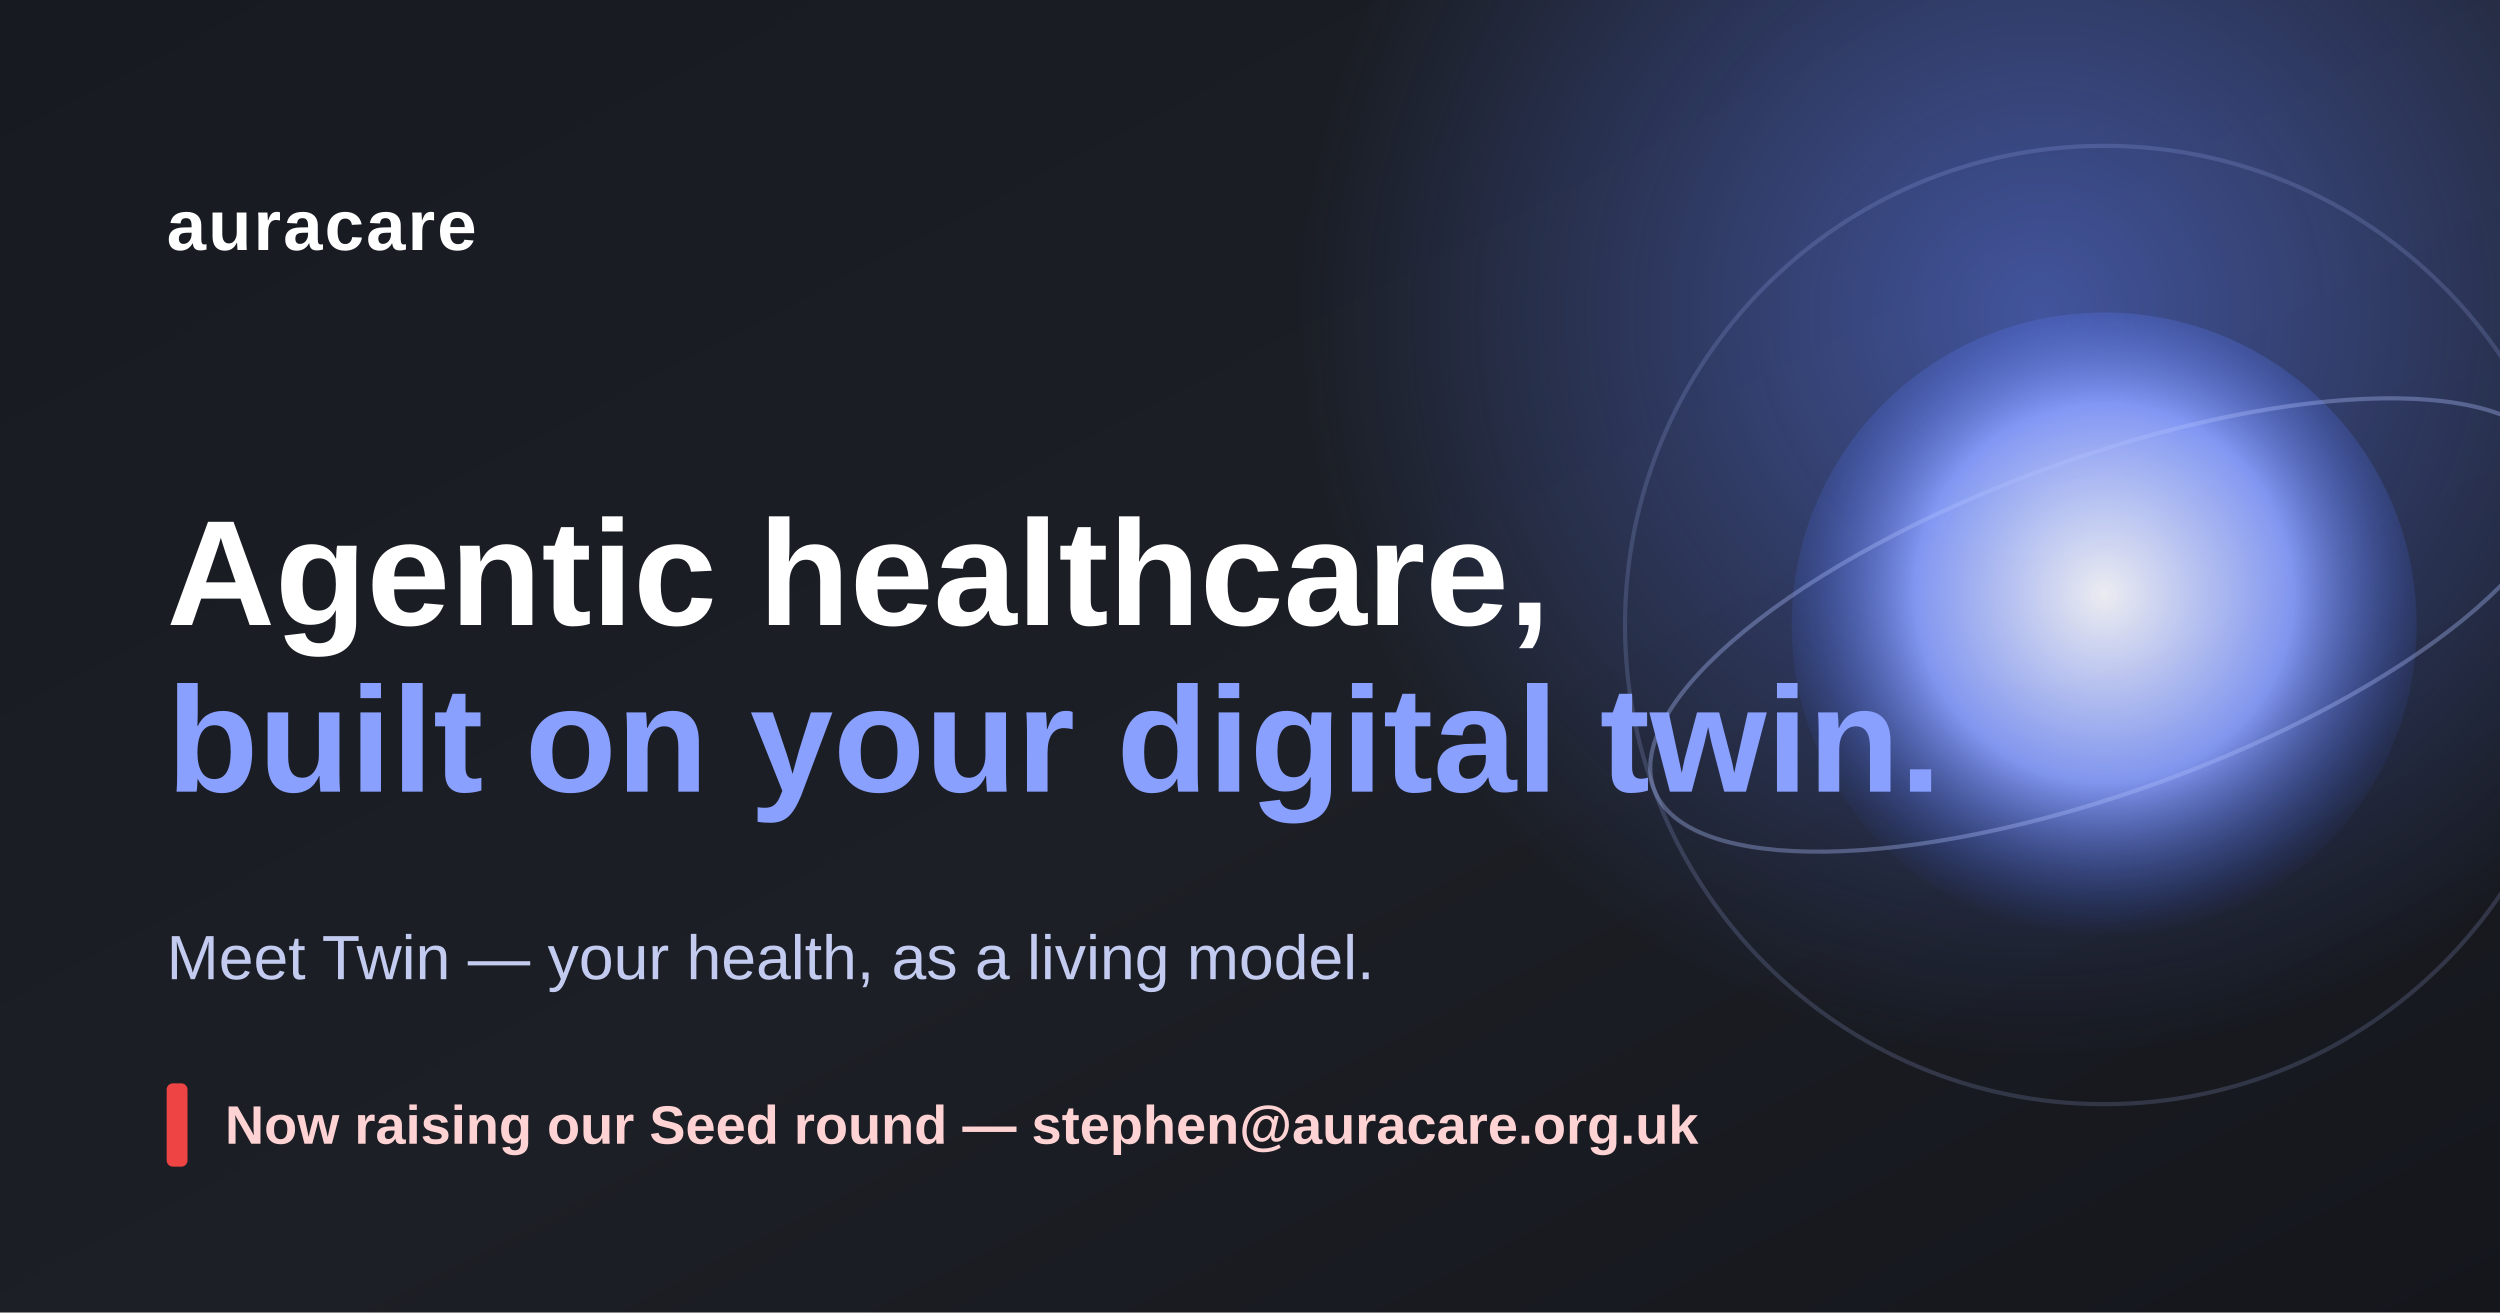
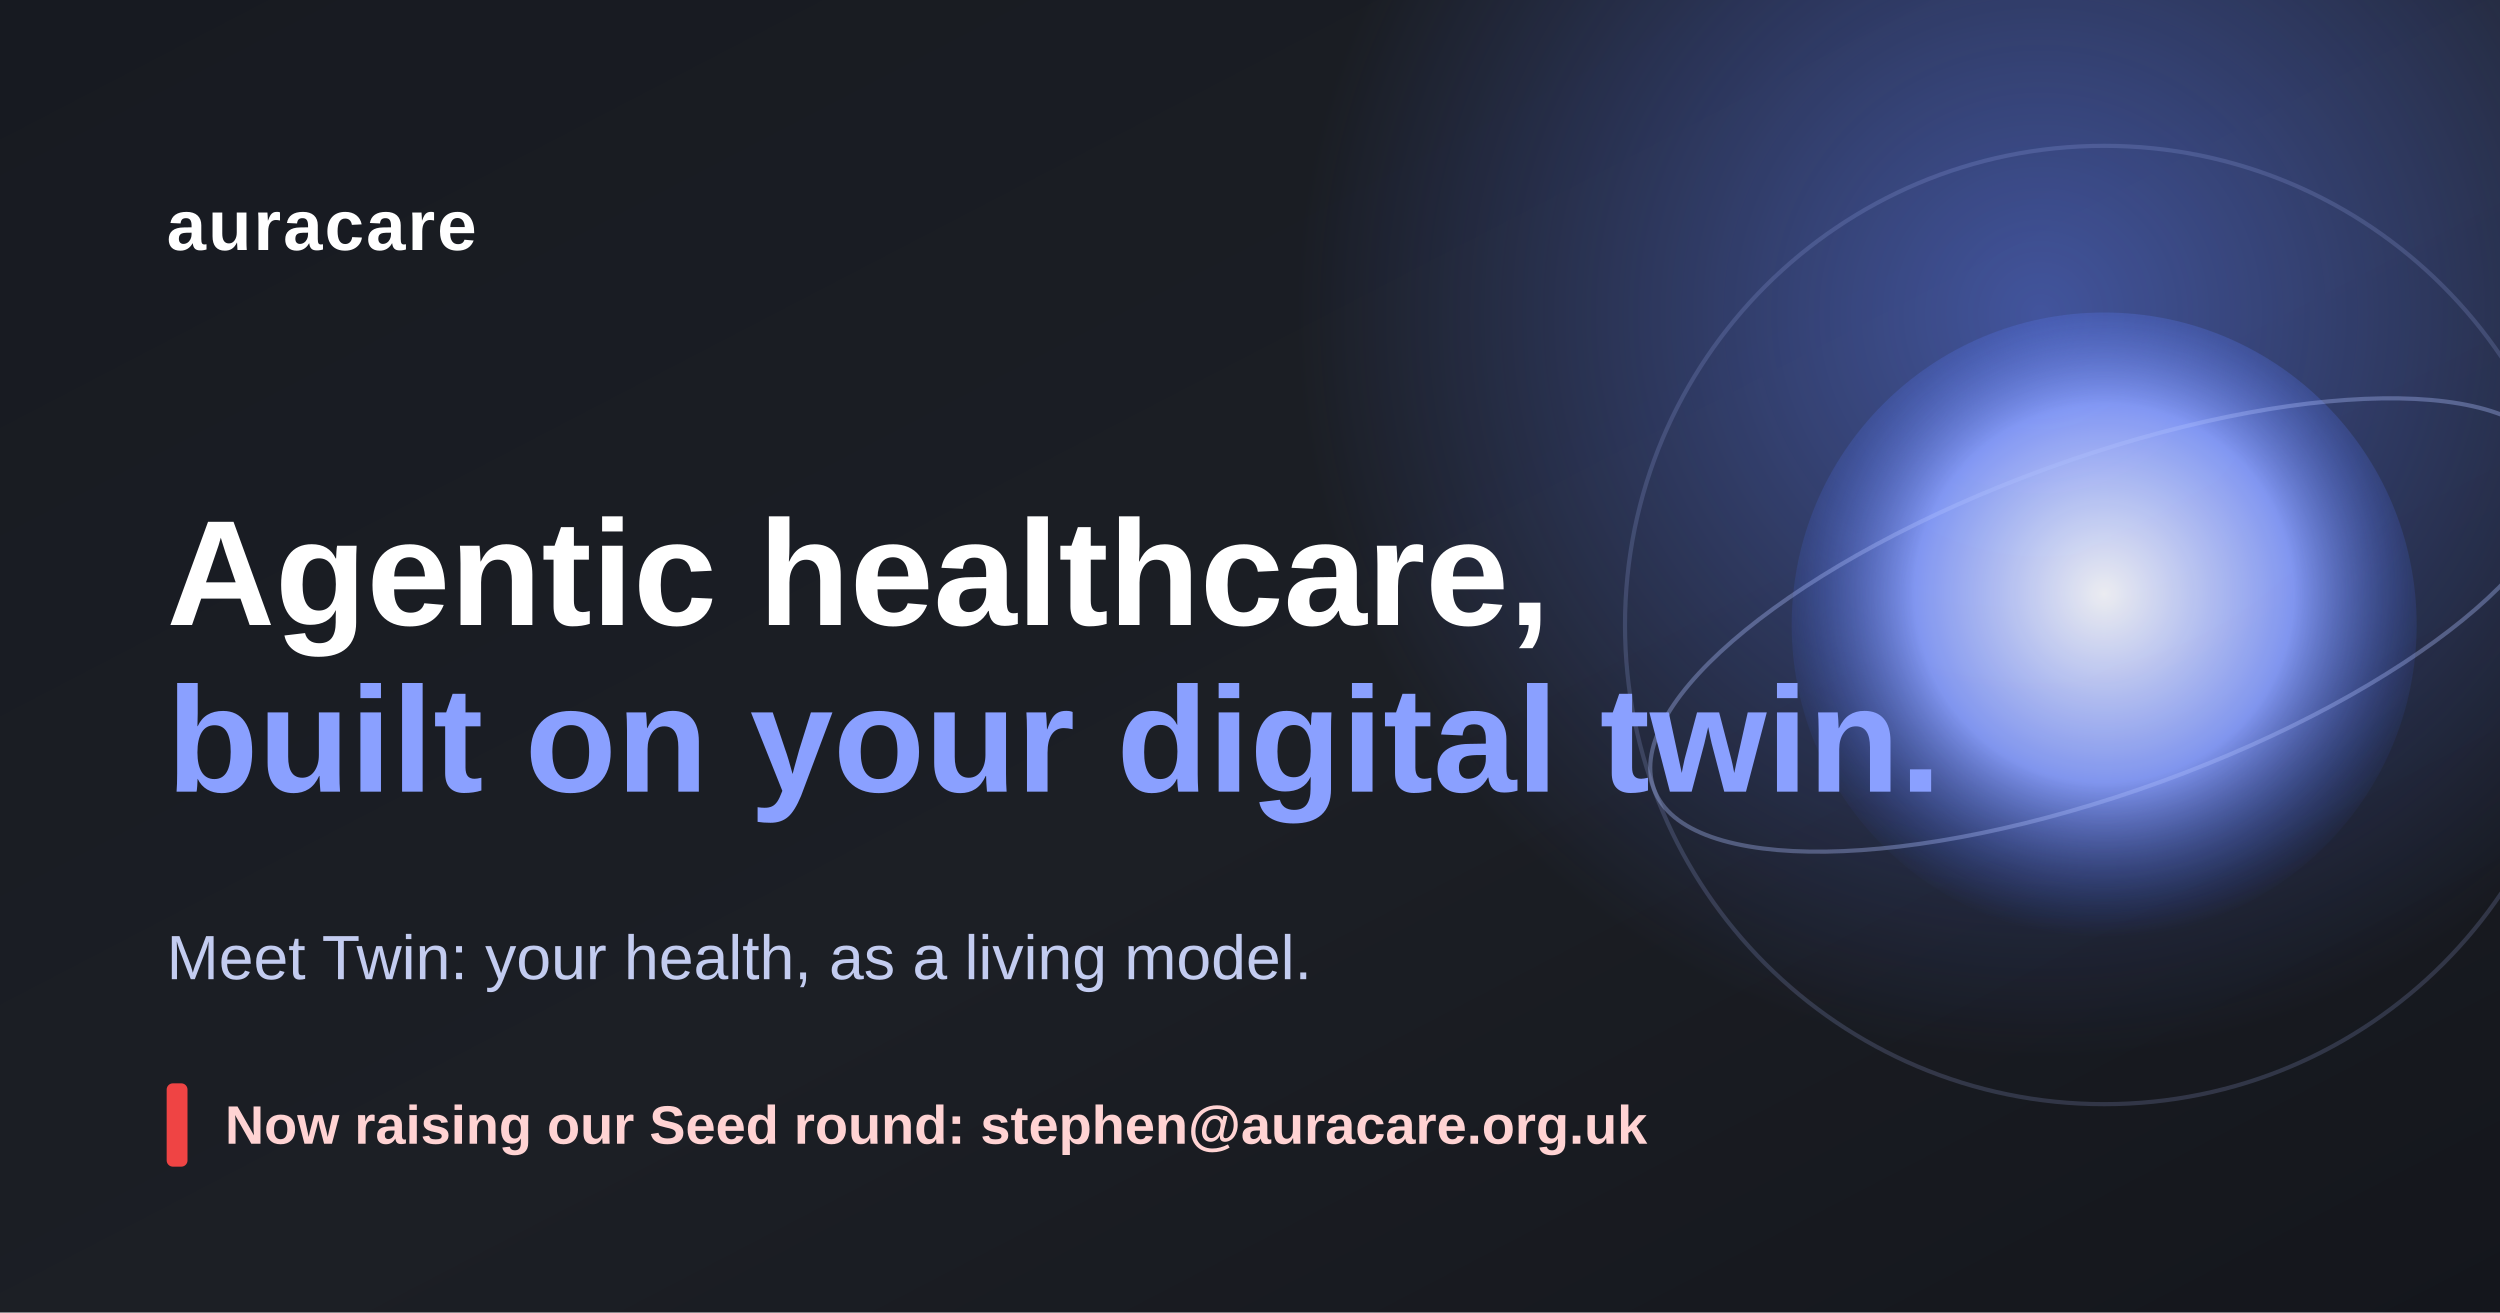
<svg xmlns="http://www.w3.org/2000/svg" width="1200" height="630" viewBox="0 0 1200 630">
  <defs>
    <radialGradient id="orb" cx="50%" cy="45%" r="55%">
      <stop offset="0%" stop-color="#ffffff" />
      <stop offset="55%" stop-color="#8aa0ff" />
      <stop offset="100%" stop-color="#2f4ec0" stop-opacity="0" />
    </radialGradient>
    <radialGradient id="glow1" cx="50%" cy="50%" r="50%">
      <stop offset="0%" stop-color="#6180ff" stop-opacity="0.55" />
      <stop offset="100%" stop-color="#6180ff" stop-opacity="0" />
    </radialGradient>
    <linearGradient id="ink" x1="0" y1="0" x2="1" y2="1">
      <stop offset="0%" stop-color="#171a21" />
      <stop offset="55%" stop-color="#1c1f25" />
      <stop offset="100%" stop-color="#14161c" />
    </linearGradient>
  </defs>
  <rect width="1200" height="630" fill="url(#ink)" />
  <circle cx="980" cy="150" r="360" fill="url(#glow1)" />
  <circle cx="1010" cy="300" r="150" fill="url(#orb)" opacity="0.9" />
  <ellipse cx="1010" cy="300" rx="230" ry="80" fill="none" stroke="#aebfff" stroke-opacity="0.35" stroke-width="2" transform="rotate(-20 1010 300)" />
  <circle cx="1010" cy="300" r="230" fill="none" stroke="#aebfff" stroke-opacity="0.18" stroke-width="2" />
  <text x="80" y="120" font-family="'DM Sans','Poppins',Arial,sans-serif" font-size="34" font-weight="700" fill="#ffffff" letter-spacing="1">auracare</text>
  <text x="80" y="300" font-family="'DM Sans','Poppins',Arial,sans-serif" font-size="72" font-weight="700" fill="#ffffff">Agentic healthcare,</text>
  <text x="80" y="380" font-family="'DM Sans','Poppins',Arial,sans-serif" font-size="72" font-weight="700" fill="#8aa0ff">built on your digital twin.</text>
-   <text x="80" y="470" font-family="'Poppins',Arial,sans-serif" font-size="30" font-weight="400" fill="#c3ccf0">Meet Twin — your health, as a living model.</text>
+   <text x="80" y="470" font-family="'Poppins',Arial,sans-serif" font-size="30" font-weight="400" fill="#c3ccf0">Meet Twin: your health, as a living model.</text>
  <rect x="80" y="520" width="10" height="40" rx="3" fill="#ef4444" />
-   <text x="108" y="549" font-family="'Poppins',Arial,sans-serif" font-size="26" font-weight="600" fill="#ffd3d3">Now raising our Seed round — stephen@auracare.org.uk</text>
+   <text x="108" y="549" font-family="'Poppins',Arial,sans-serif" font-size="26" font-weight="600" fill="#ffd3d3">Now raising our Seed round: stephen@auracare.org.uk</text>
</svg>
